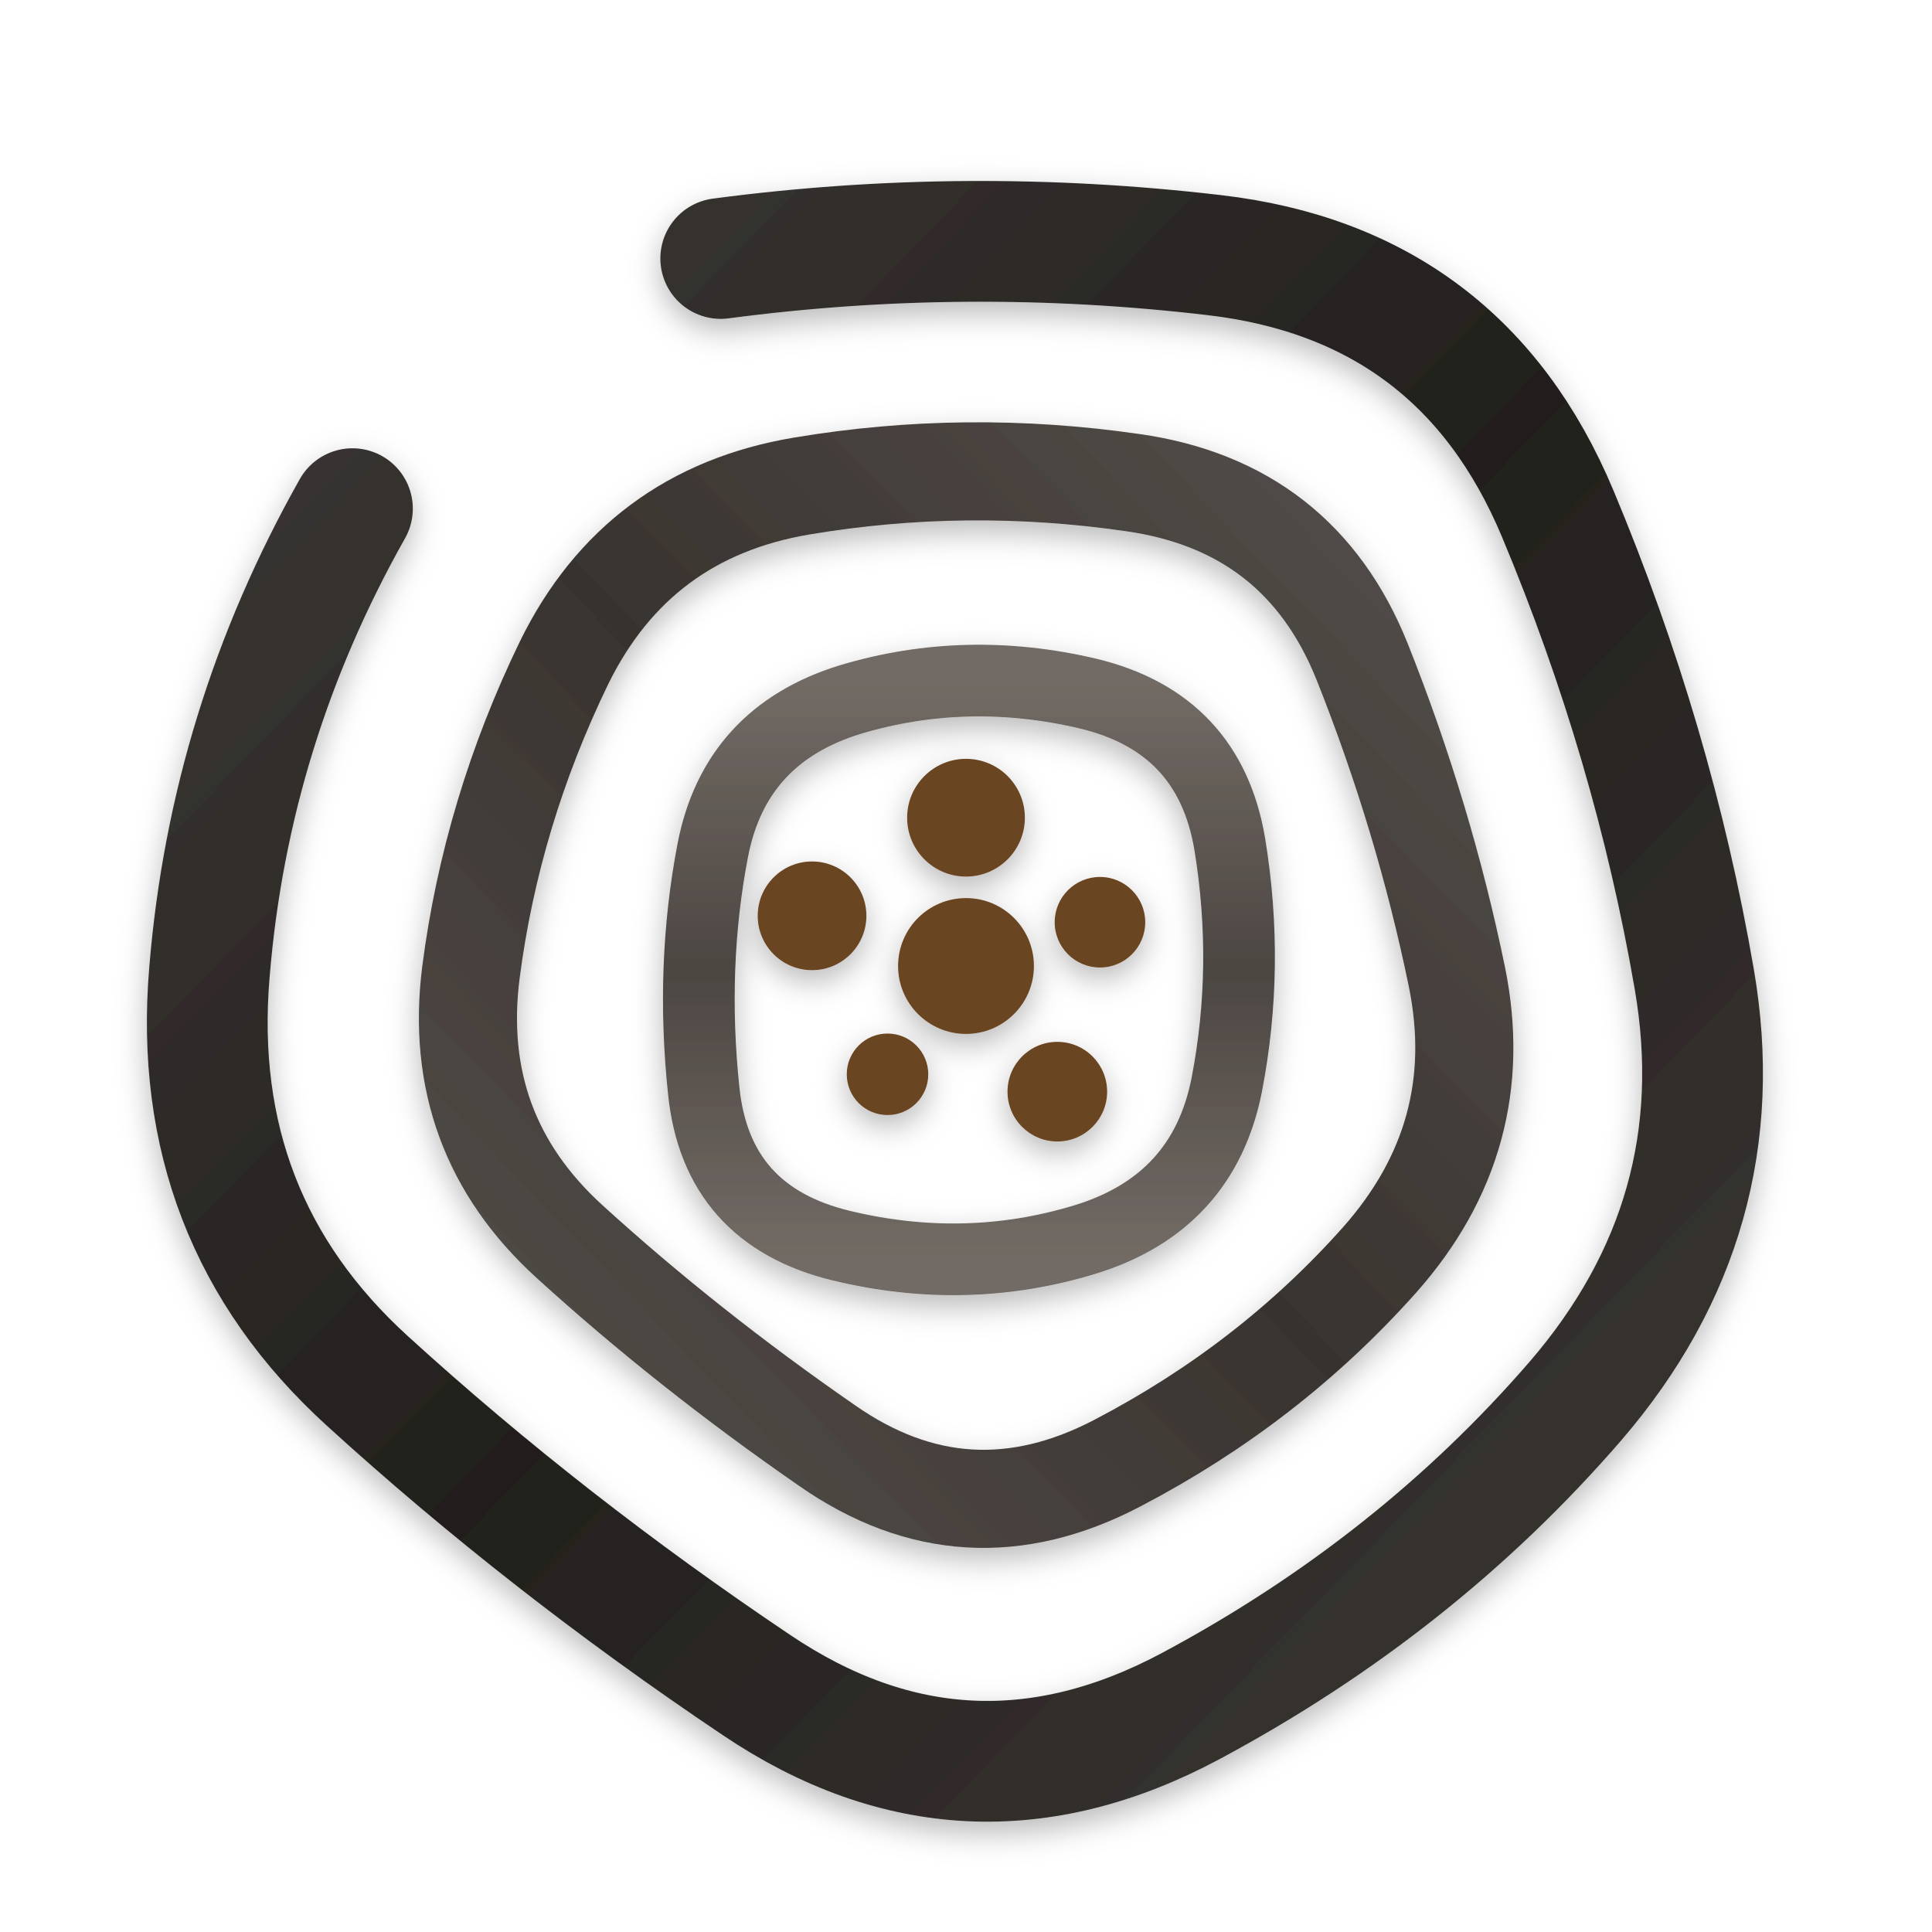
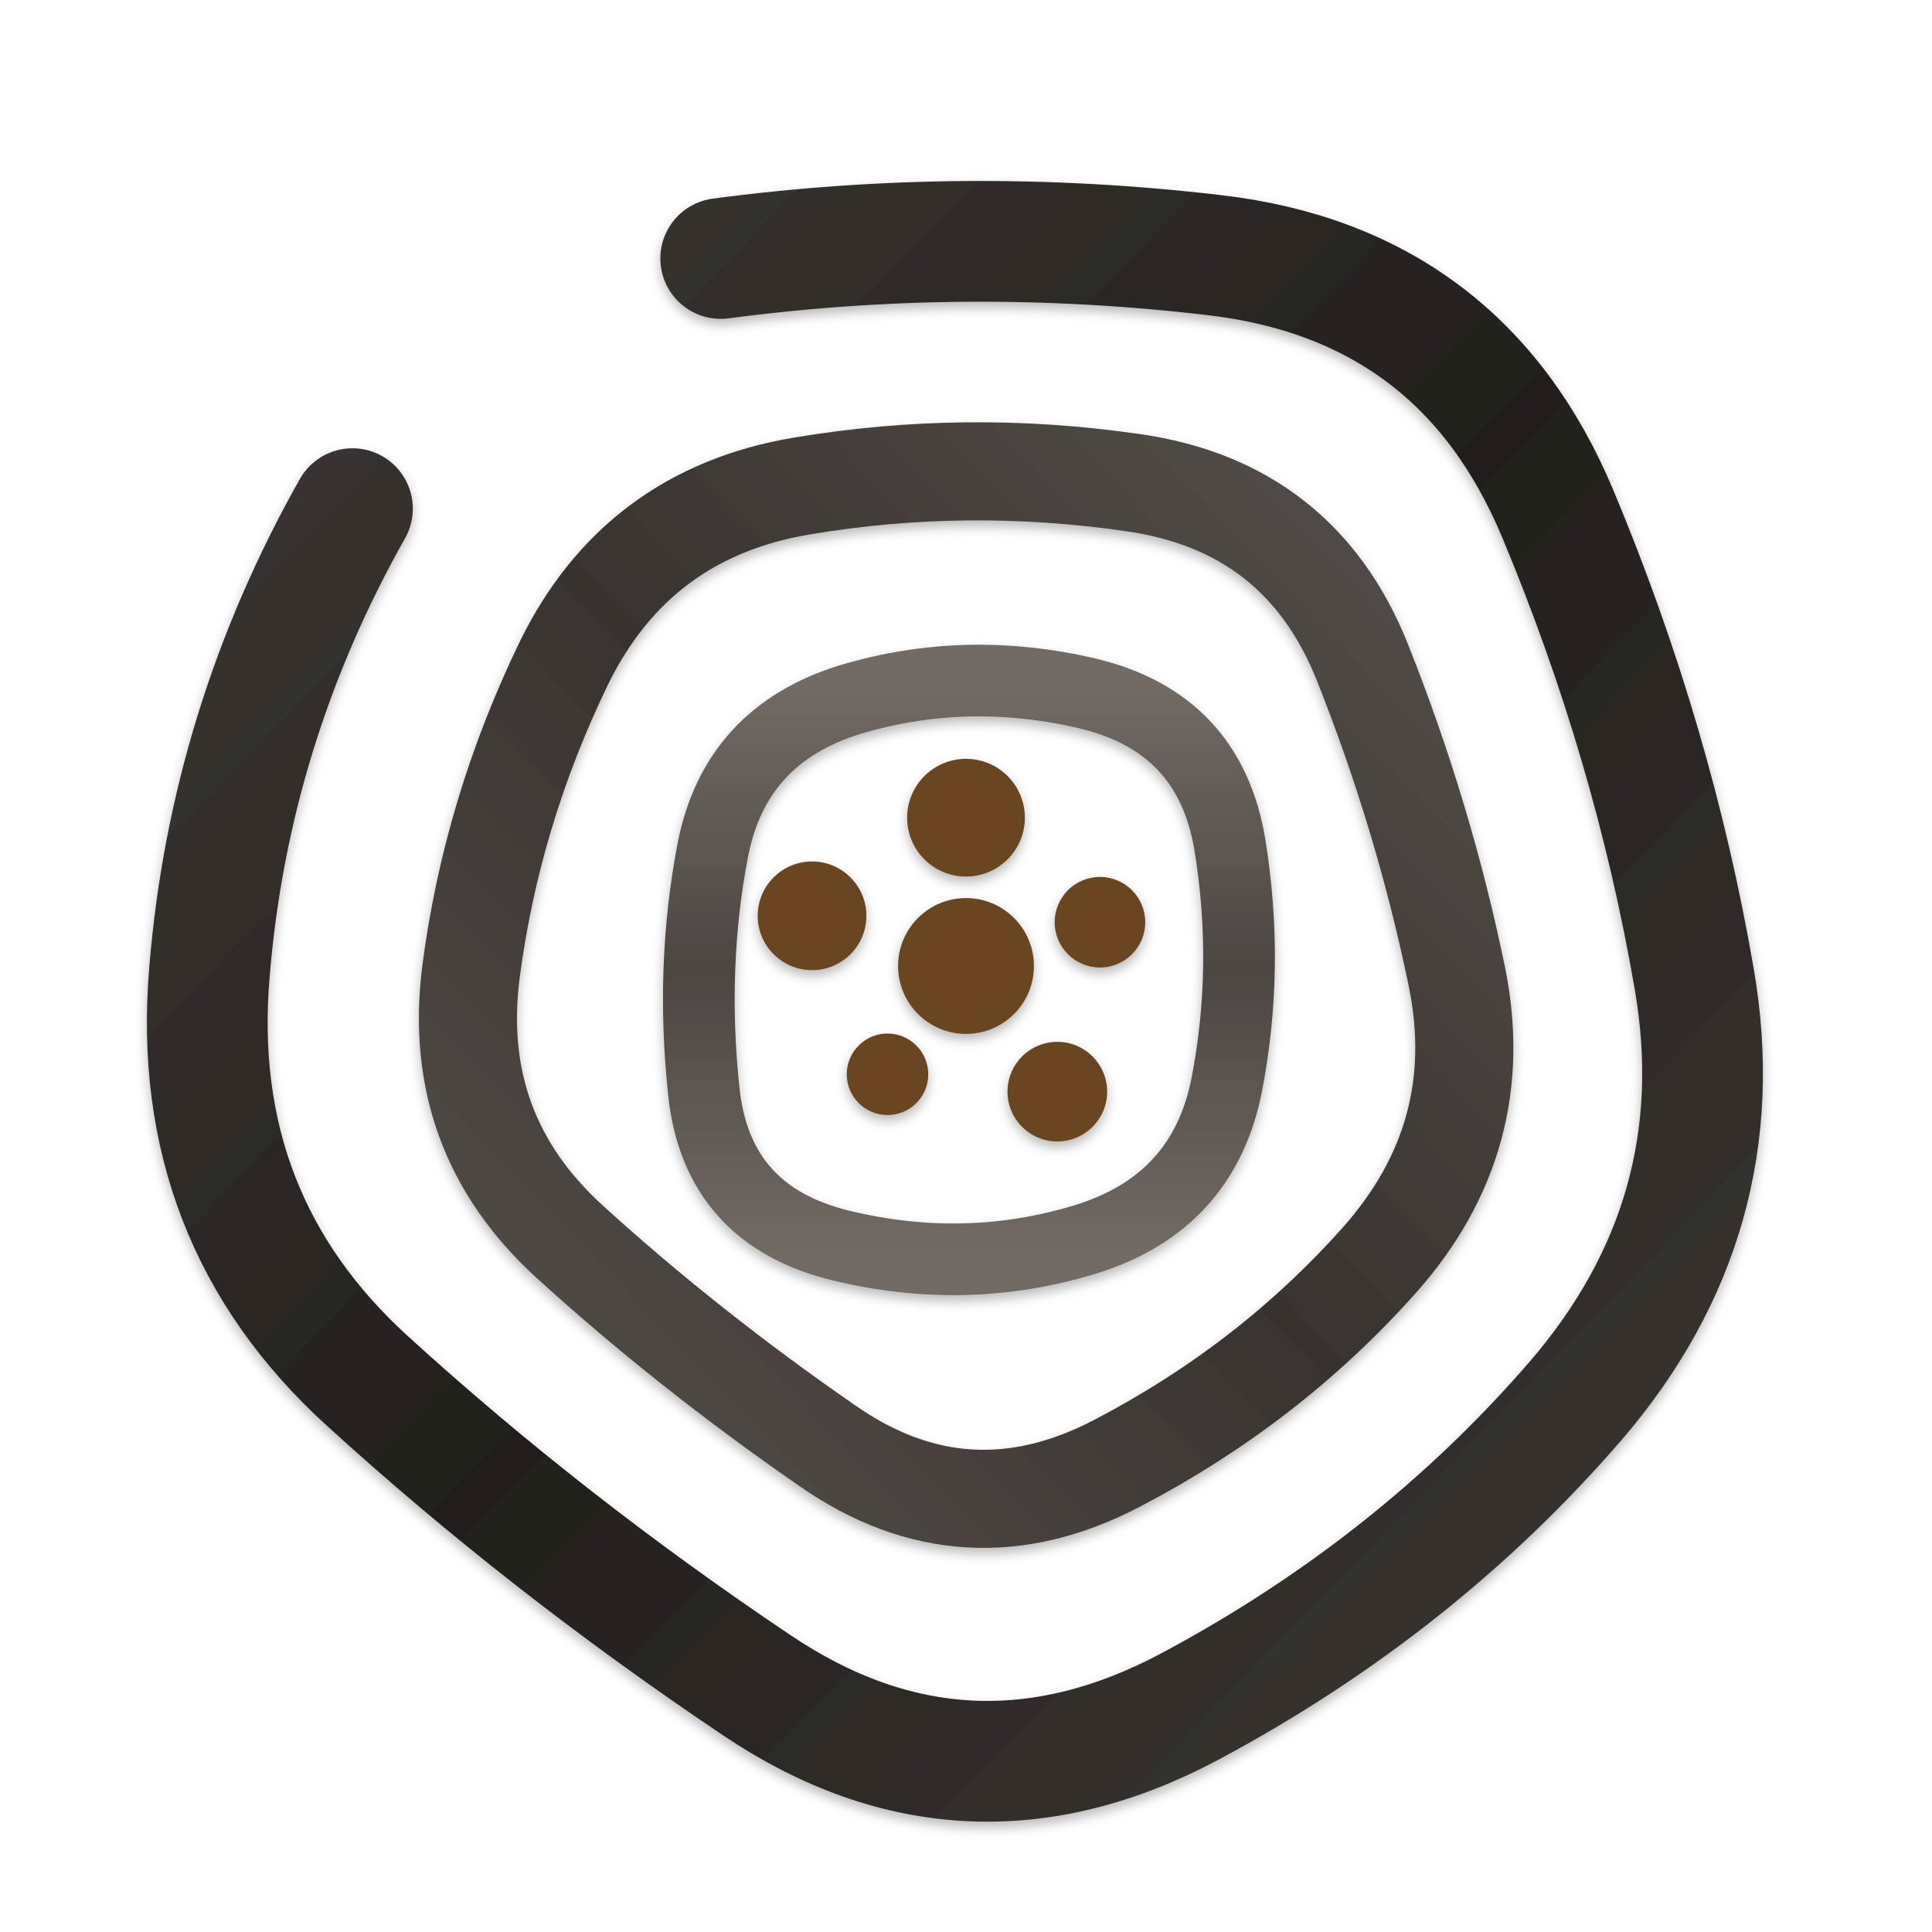
<svg xmlns="http://www.w3.org/2000/svg" viewBox="0 0 512 512" width="512" height="512">
  <defs>
    <linearGradient id="g-outer" x1="0%" y1="0%" x2="100%" y2="100%">
      <stop offset="0%" stop-color="#3d3936" />
      <stop offset="50%" stop-color="#221f1d" />
      <stop offset="100%" stop-color="#3d3936" />
    </linearGradient>
    <linearGradient id="g-middle" x1="0%" y1="100%" x2="100%" y2="0%">
      <stop offset="0%" stop-color="#56504c" />
      <stop offset="50%" stop-color="#38332f" />
      <stop offset="100%" stop-color="#56504c" />
    </linearGradient>
    <linearGradient id="g-inner" x1="0%" y1="0%" x2="0%" y2="100%">
      <stop offset="0%" stop-color="#726b65" />
      <stop offset="50%" stop-color="#4c4642" />
      <stop offset="100%" stop-color="#726b65" />
    </linearGradient>
    <linearGradient id="g-outer-dark" x1="0%" y1="0%" x2="100%" y2="100%">
      <stop offset="0%" stop-color="#c9c0b2" />
      <stop offset="50%" stop-color="#a89e8e" />
      <stop offset="100%" stop-color="#c9c0b2" />
    </linearGradient>
    <linearGradient id="g-middle-dark" x1="0%" y1="100%" x2="100%" y2="0%">
      <stop offset="0%" stop-color="#bcb2a4" />
      <stop offset="50%" stop-color="#968c7c" />
      <stop offset="100%" stop-color="#bcb2a4" />
    </linearGradient>
    <linearGradient id="g-inner-dark" x1="0%" y1="0%" x2="0%" y2="100%">
      <stop offset="0%" stop-color="#a99f8f" />
      <stop offset="50%" stop-color="#847a6a" />
      <stop offset="100%" stop-color="#a99f8f" />
    </linearGradient>
-     <filter id="depth" x="-40%" y="-40%" width="180%" height="180%">
-       <feDropShadow dx="0" dy="3" stdDeviation="4" flood-color="#000000" flood-opacity="0.28" />
+     <filter id="depth" x="-20%" y="-20%" width="140%" height="140%">
+       <feDropShadow dx="0" dy="1.5" stdDeviation="1.5" flood-color="#000000" flood-opacity="0.28" />
    </filter>
  </defs>
  <style>
    .outer  { stroke: url(#g-outer); }
    .middle { stroke: url(#g-middle); }
    .inner  { stroke: url(#g-inner); }
    .hut    { fill: #6b4423; }
    @media (prefers-color-scheme: dark) {
      .outer  { stroke: url(#g-outer-dark); }
      .middle { stroke: url(#g-middle-dark); }
      .inner  { stroke: url(#g-inner-dark); }
      .hut    { fill: #c9944f; }
    }

    .enter {
      transform-box: view-box;
      transform-origin: 256px 256px;
      animation: enter 0.6s cubic-bezier(.22,1,.36,1) both;
    }
    @keyframes enter {
      0%   { opacity: 0; transform: scale(0.82); }
      100% { opacity: 1; transform: scale(1); }
    }

    .outer, .middle, .inner, .huts {
      transform-box: view-box;
      transform-origin: 256px 256px;
      animation-timing-function: linear;
      animation-iteration-count: infinite;
      animation-delay: 0.6s;
      animation-fill-mode: backwards;
    }
    .outer  { animation-name: spin-cw;  animation-duration: 16s; }
    .middle { animation-name: spin-ccw; animation-duration: 8s; }
    .inner  { animation-name: spin-cw;  animation-duration: 4s; }
    .huts   { animation-name: spin-ccw; animation-duration: 8s; }
    @keyframes spin-cw  { to { transform: rotate(360deg); } }
    @keyframes spin-ccw { to { transform: rotate(-360deg); } }

    @media (prefers-reduced-motion: reduce) {
      .enter { animation: none; }
      .outer, .middle, .inner, .huts { animation: none; }
    }
  </style>
  <g class="enter" filter="url(#depth)">
    <path class="outer" fill="none" stroke-width="32" stroke-linecap="round" d="M 191.0 68.5 Q 256.0 59.9 321.7 67.6 Q 387.3 75.2 412.8 136.1              Q 438.2 196.8 449.0 259.5 Q 459.8 322.2 417.5 371.3              Q 375.2 420.2 315.6 452.1 Q 256.0 484.0 200.4 446.5              Q 144.7 409.1 97.4 366.0 Q 50.0 322.9 55.5 257.7              Q 60.8 192.6 93.4 134.8" />
    <path class="middle" fill="none" stroke-width="26" d="M 212.5 128.8 Q 256.0 121.5 300.2 127.9 Q 344.5 134.2 361.0 175.4              Q 377.4 216.6 386.1 258.9 Q 394.7 301.1 365.6 333.9              Q 336.4 366.7 296.2 387.7 Q 256.0 408.8 219.2 383.1              Q 182.2 357.5 150.9 329.0 Q 119.4 300.3 124.8 257.7              Q 130.3 215.2 149.5 175.6 Q 168.9 136.1 212.5 128.8 Z" />
    <path class="inner" fill="none" stroke-width="19" d="M 225.3 185.4 Q 256.0 176.2 288.3 183.8 Q 320.5 191.5 325.9 223.7              Q 331.2 256.0 325.1 287.5 Q 318.9 318.9 287.5 328.5              Q 256.0 338.1 222.9 330.1 Q 189.9 322.1 186.5 289.1              Q 183.0 256.0 188.9 225.3 Q 194.8 194.8 225.3 185.4 Z" />
    <g class="huts">
      <circle class="hut" cx="256.0" cy="216.7" r="15.6" />
      <circle class="hut" cx="291.5" cy="244.4" r="12.0" />
      <circle class="hut" cx="280.2" cy="289.3" r="13.2" />
      <circle class="hut" cx="235.2" cy="284.7" r="10.8" />
      <circle class="hut" cx="215.2" cy="242.7" r="14.4" />
    </g>
    <circle class="hut" cx="256.0" cy="256.0" r="18.0" />
  </g>
</svg>
